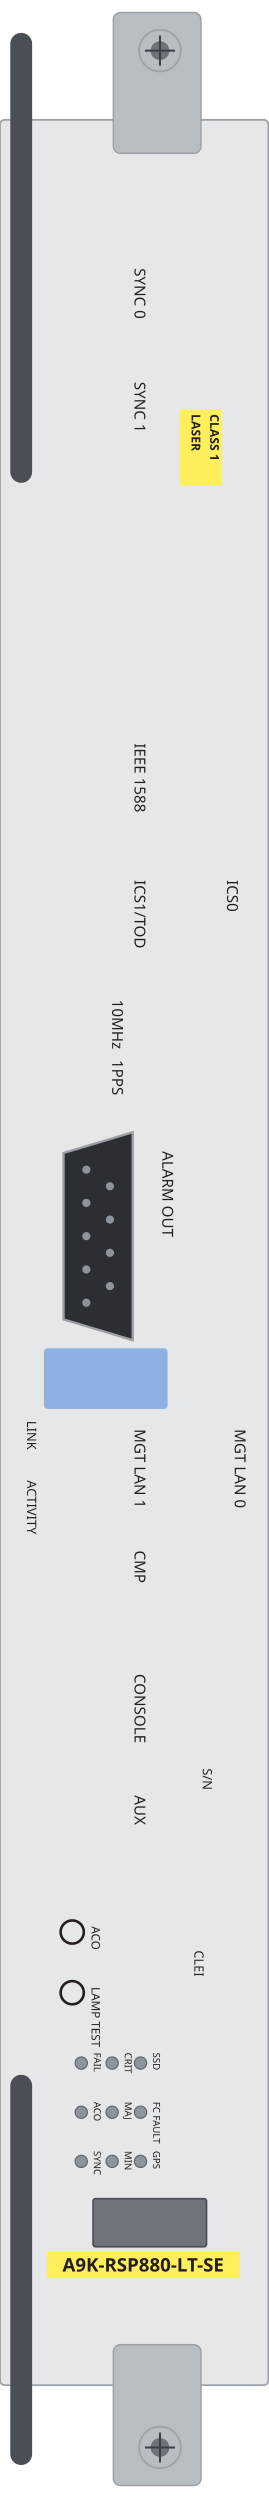
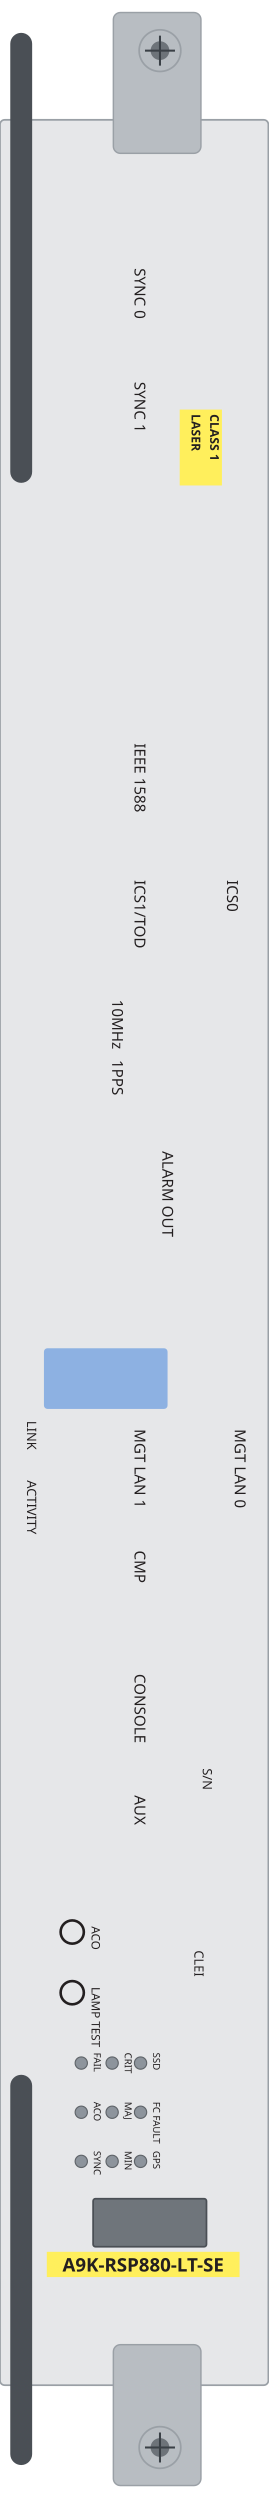
<svg xmlns="http://www.w3.org/2000/svg" width="46.0mm" height="428.5mm" viewBox="0 0 46.0 428.5">
  <rect id="plate" x="0" y="20.54" width="46.0" height="388.28" rx="0.8" fill="#e6e7e9" stroke="#9aa0a6" stroke-width="0.3" />
  <rect id="ejector-top" x="19.43" y="2.15" width="15.01" height="24.13" rx="1.2" fill="#b8bdc2" stroke="#9aa0a6" stroke-width="0.25" />
  <rect id="ejector-bot" x="19.43" y="401.88" width="15.01" height="24.14" rx="1.2" fill="#b8bdc2" stroke="#9aa0a6" stroke-width="0.25" />
  <rect id="lever-top" x="1.76" y="5.63" width="3.75" height="77.13" rx="1.88" fill="#4a4f55" />
  <rect id="lever-bot" x="1.76" y="355.62" width="3.75" height="66.89" rx="1.88" fill="#4a4f55" />
  <g id="screw-top">
    <circle cx="27.42" cy="8.68" r="3.57" fill="#b8bdc2" stroke="#9aa0a6" stroke-width="0.3" />
    <circle cx="27.42" cy="8.68" r="1.61" fill="#6d7379" />
    <path d="M 24.85 8.68 H 29.99 M 27.42 6.11 V 11.25" stroke="#3a4046" stroke-width="0.35" fill="none" />
  </g>
  <g id="screw-bot">
    <circle cx="27.42" cy="419.5" r="3.57" fill="#b8bdc2" stroke="#9aa0a6" stroke-width="0.3" />
    <circle cx="27.42" cy="419.5" r="1.61" fill="#6d7379" />
    <path d="M 24.85 419.5 H 29.99 M 27.42 416.93 V 422.07" stroke="#3a4046" stroke-width="0.35" fill="none" />
  </g>
  <rect id="usb-bezel" x="7.53" y="231.09" width="21.19" height="10.4" rx="0.6" fill="#8db1e2" />
-   <g id="alarm-out">
-     <path d="M 22.75 194.06 L 22.75 229.71 L 10.89 226.15 L 10.89 197.62 Z" fill="#2b2f33" stroke="#9aa0a6" stroke-width="0.4" />
-     <circle cx="14.8" cy="200.48" r="0.7" fill="#8d949c" />
-     <circle cx="14.8" cy="206.18" r="0.7" fill="#8d949c" />
-     <circle cx="14.8" cy="211.88" r="0.7" fill="#8d949c" />
-     <circle cx="14.8" cy="217.59" r="0.7" fill="#8d949c" />
-     <circle cx="14.8" cy="223.29" r="0.7" fill="#8d949c" />
-     <circle cx="18.84" cy="203.33" r="0.7" fill="#8d949c" />
-     <circle cx="18.84" cy="209.03" r="0.7" fill="#8d949c" />
-     <circle cx="18.84" cy="214.74" r="0.7" fill="#8d949c" />
-     <circle cx="18.84" cy="220.44" r="0.7" fill="#8d949c" />
-   </g>
  <rect id="led-matrix" x="15.96" y="376.86" width="19.43" height="8.23" rx="0.4" fill="#6f757b" stroke="#4a4f55" stroke-width="0.3" />
  <circle id="aco-button" cx="12.38" cy="331.15" r="1.99" fill="#e6e7e9" stroke="#231f20" stroke-width="0.45" />
  <circle id="lamp-test" cx="12.38" cy="341.55" r="1.99" fill="#e6e7e9" stroke="#231f20" stroke-width="0.45" />
  <circle id="ssd" cx="24.09" cy="353.61" r="1.05" fill="#8d949c" stroke="#5f6469" stroke-width="0.2" />
  <circle id="fc-fault" cx="24.09" cy="362.04" r="1.05" fill="#8d949c" stroke="#5f6469" stroke-width="0.2" />
  <circle id="gps" cx="24.09" cy="370.46" r="1.05" fill="#8d949c" stroke="#5f6469" stroke-width="0.2" />
  <circle id="crit" cx="19.22" cy="353.61" r="1.05" fill="#8d949c" stroke="#5f6469" stroke-width="0.2" />
  <circle id="maj" cx="19.22" cy="362.04" r="1.05" fill="#8d949c" stroke="#5f6469" stroke-width="0.2" />
  <circle id="min" cx="19.22" cy="370.46" r="1.05" fill="#8d949c" stroke="#5f6469" stroke-width="0.2" />
  <circle id="fail" cx="13.93" cy="353.61" r="1.05" fill="#8d949c" stroke="#5f6469" stroke-width="0.2" />
  <circle id="aco" cx="13.93" cy="362.04" r="1.05" fill="#8d949c" stroke="#5f6469" stroke-width="0.2" />
  <circle id="sync" cx="13.93" cy="370.46" r="1.05" fill="#8d949c" stroke="#5f6469" stroke-width="0.2" />
  <g id="silkscreen">
    <rect x="30.8" y="70.2" width="7.24" height="13.01" fill="#ffef5c" />
    <text x="36.01" y="70.98" transform="rotate(90 36.01 70.98)" font-family="sans-serif" font-size="2.1" font-weight="bold" fill="#231f20">CLASS 1</text>
    <text x="32.83" y="70.98" transform="rotate(90 32.83 70.98)" font-family="sans-serif" font-size="2.1" font-weight="bold" fill="#231f20">LASER</text>
    <rect x="8.02" y="385.96" width="33.04" height="4.33" fill="#ffef5c" />
    <text x="24.54" y="389.34" font-family="sans-serif" font-size="3.2" font-weight="bold" text-anchor="middle" fill="#231f20">A9K-RSP880-LT-SE</text>
    <text x="23.06" y="45.97" transform="rotate(90 23.06 45.97)" font-family="sans-serif" font-size="2.6" fill="#231f20">SYNC 0</text>
    <text x="23.06" y="65.45" transform="rotate(90 23.06 65.45)" font-family="sans-serif" font-size="2.6" fill="#231f20">SYNC 1</text>
    <text x="23.06" y="127.4" transform="rotate(90 23.06 127.4)" font-family="sans-serif" font-size="2.6" fill="#231f20">IEEE 1588</text>
    <text x="38.92" y="150.84" transform="rotate(90 38.92 150.84)" font-family="sans-serif" font-size="2.6" fill="#231f20">ICS0</text>
    <text x="23.06" y="150.84" transform="rotate(90 23.06 150.84)" font-family="sans-serif" font-size="2.6" fill="#231f20">ICS1/TOD</text>
    <text x="40.24" y="244.96" transform="rotate(90 40.24 244.96)" font-family="sans-serif" font-size="2.6" fill="#231f20">MGT LAN 0</text>
    <text x="23.06" y="244.96" transform="rotate(90 23.06 244.96)" font-family="sans-serif" font-size="2.6" fill="#231f20">MGT LAN 1</text>
    <text x="23.06" y="265.76" transform="rotate(90 23.06 265.76)" font-family="sans-serif" font-size="2.6" fill="#231f20">CMP</text>
    <text x="23.06" y="286.91" transform="rotate(90 23.06 286.91)" font-family="sans-serif" font-size="2.6" fill="#231f20">CONSOLE</text>
    <text x="23.06" y="307.71" transform="rotate(90 23.06 307.71)" font-family="sans-serif" font-size="2.6" fill="#231f20">AUX</text>
    <text x="19.22" y="171.35" transform="rotate(90 19.22 171.35)" font-family="sans-serif" font-size="2.6" fill="#231f20">10MHz</text>
    <text x="19.22" y="181.68" transform="rotate(90 19.22 181.68)" font-family="sans-serif" font-size="2.6" fill="#231f20">1PPS</text>
    <text x="27.82" y="197.31" transform="rotate(90 27.82 197.31)" font-family="sans-serif" font-size="2.6" fill="#231f20">ALARM OUT</text>
    <text x="26.24" y="351.82" transform="rotate(90 26.24 351.82)" font-family="sans-serif" font-size="1.65" fill="#231f20">SSD</text>
    <text x="26.24" y="360.25" transform="rotate(90 26.24 360.25)" font-family="sans-serif" font-size="1.65" fill="#231f20">FC FAULT</text>
    <text x="26.24" y="368.67" transform="rotate(90 26.24 368.67)" font-family="sans-serif" font-size="1.65" fill="#231f20">GPS</text>
    <text x="21.38" y="351.82" transform="rotate(90 21.38 351.82)" font-family="sans-serif" font-size="1.65" fill="#231f20">CRIT</text>
    <text x="21.38" y="360.25" transform="rotate(90 21.38 360.25)" font-family="sans-serif" font-size="1.65" fill="#231f20">MAJ</text>
    <text x="21.38" y="368.67" transform="rotate(90 21.38 368.67)" font-family="sans-serif" font-size="1.65" fill="#231f20">MIN</text>
    <text x="16.08" y="351.82" transform="rotate(90 16.08 351.82)" font-family="sans-serif" font-size="1.65" fill="#231f20">FAIL</text>
    <text x="16.08" y="360.25" transform="rotate(90 16.08 360.25)" font-family="sans-serif" font-size="1.65" fill="#231f20">ACO</text>
    <text x="16.08" y="368.67" transform="rotate(90 16.08 368.67)" font-family="sans-serif" font-size="1.65" fill="#231f20">SYNC</text>
    <text x="34.75" y="303.1" transform="rotate(90 34.75 303.1)" font-family="sans-serif" font-size="2.2" fill="#231f20">S/N</text>
    <text x="33.31" y="334.29" transform="rotate(90 33.31 334.29)" font-family="sans-serif" font-size="2.2" fill="#231f20">CLEI</text>
    <text x="4.63" y="243.54" transform="rotate(90 4.63 243.54)" font-family="sans-serif" font-size="2.2" fill="#231f20">LINK</text>
    <text x="4.63" y="253.72" transform="rotate(90 4.63 253.72)" font-family="sans-serif" font-size="2.2" fill="#231f20">ACTIVITY</text>
    <text x="15.69" y="330.17" transform="rotate(90 15.69 330.17)" font-family="sans-serif" font-size="2.0" fill="#231f20">ACO</text>
    <text x="15.69" y="340.58" transform="rotate(90 15.69 340.58)" font-family="sans-serif" font-size="2.0" fill="#231f20">LAMP TEST</text>
  </g>
</svg>
